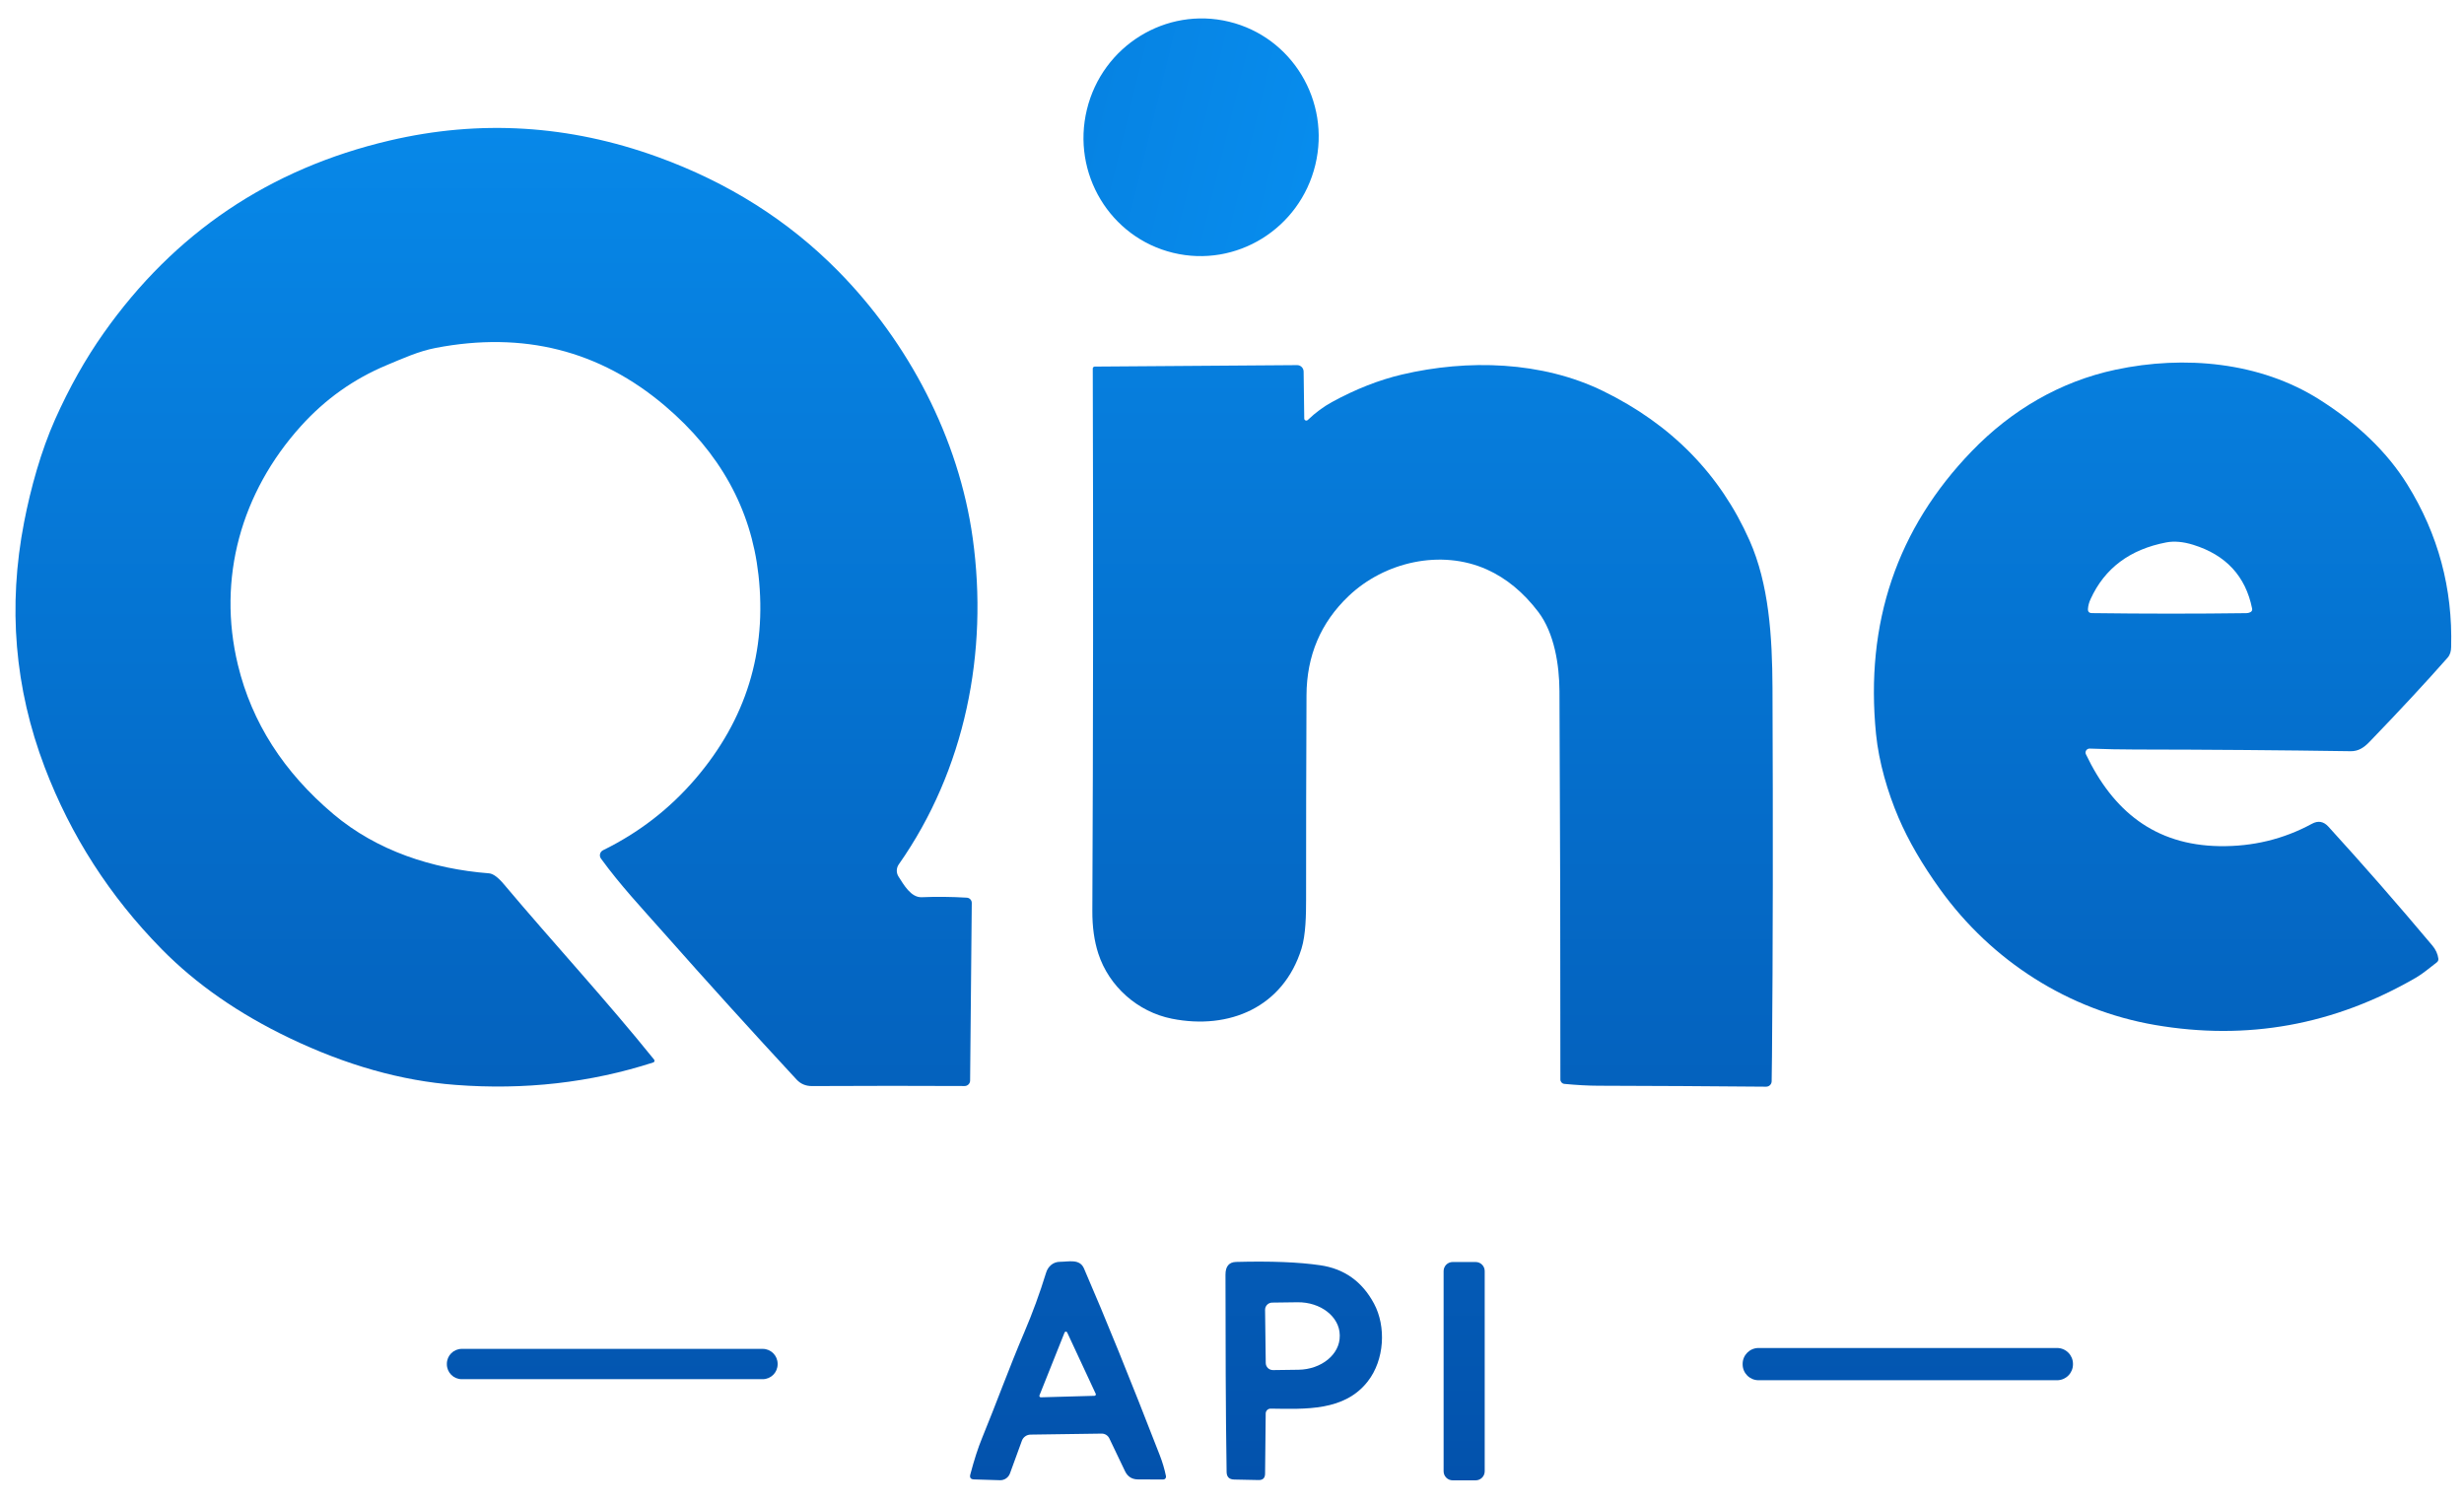
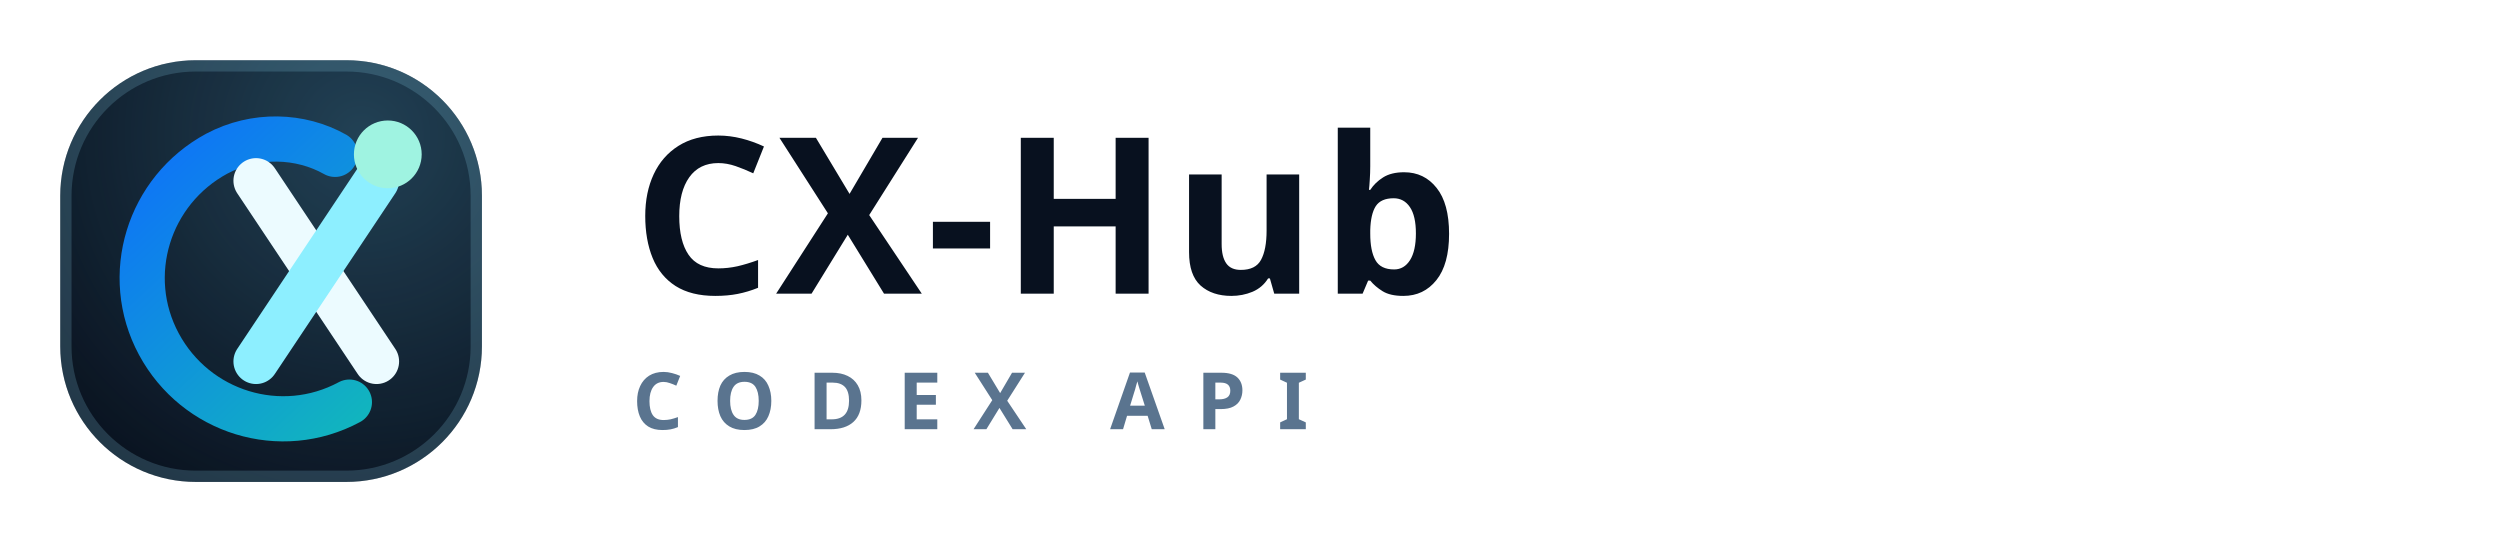
- <svg xmlns="http://www.w3.org/2000/svg" viewBox="0 0 590 360" version="1.1">
+ <svg xmlns="http://www.w3.org/2000/svg" width="332" height="72" viewBox="0 0 332 72" fill="none">
  <defs>
-     <linearGradient id="linearGradient1" x1="50%" x2="50%" y1="0%" y2="100%" gradientUnits="userSpaceOnUse">
-       <stop offset="0%" stop-color="#078DEE" />
-       <stop offset="100%" stop-color="#0351AB" />
+     <linearGradient id="cx-gradient-light" x1="18" y1="14" x2="61" y2="60" gradientUnits="userSpaceOnUse">
+       <stop offset="0" stop-color="#0D6BFF" />
+       <stop offset="1" stop-color="#12C6AF" />
    </linearGradient>
+     <radialGradient id="cx-glow-light" cx="0" cy="0" r="1" gradientUnits="userSpaceOnUse" gradientTransform="translate(48 18) rotate(124) scale(54)">
+       <stop offset="0" stop-color="#70D6FF" />
+       <stop offset="1" stop-color="#70D6FF" stop-opacity="0" />
+     </radialGradient>
  </defs>
-   <g>
-     <ellipse transform="rotate(103.6 287.6 32.87)" id="svg_1" ry="28.14" rx="28.47" cy="32.87" cx="287.6" fill="url(#linearGradient1)" />
-     <path id="svg_2" d="m232.92,128.89c3.78,27.29 -1.81,55.44 -17.71,78.09a2.62,2.62 0 0 0 -0.06,2.92c1.24,1.92 2.96,5.05 5.56,4.94q5.25,-0.22 10.79,0.11a1.26,1.26 0 0 1 1.19,1.27l-0.4,42.53a1.31,1.31 0 0 1 -1.31,1.3q-16.77,-0.09 -36.53,0.01q-2.25,0.02 -3.71,-1.56q-16.02,-17.28 -31.98,-35.32c-5.13,-5.8 -10.18,-11.16 -14.86,-17.59a1.35,1.34 -31.1 0 1 0.5,-2q12.88,-6.32 22.13,-17.12q18.18,-21.23 15.08,-48.84q-2.66,-23.7 -22.4,-40.46q-23.43,-19.9 -54.88,-13.86c-4.1,0.79 -7.83,2.5 -11.72,4.12q-11.86,4.94 -20.59,14.64c-14.25,15.81 -20.07,36.4 -15.05,57.16q4.99,20.63 22.86,35.71c10.45,8.81 23.7,13.12 37.26,14.18q1.47,0.11 3.6,2.65c11.68,13.89 24.48,27.72 35.94,41.96a0.43,0.43 0 0 1 -0.21,0.68q-22.51,7.27 -47.37,5.37q-19.4,-1.47 -39.74,-11.22q-18.27,-8.75 -30.59,-21.28q-18.66,-18.98 -28.02,-43.57q-10.8,-28.4 -4.93,-58.67c1.59,-8.17 4.03,-17 7.42,-24.61q5.08,-11.38 11.61,-20.64q25.41,-36.03 68.45,-46.13q32.42,-7.61 64.23,3.92q25.31,9.17 43.2,27.31c16.85,17.09 28.91,40.01 32.24,64z" fill="url(#linearGradient1)" />
-     <path id="svg_3" d="m499.47,180.61c6.45,13.53 16.44,21.75 31.96,22q11.94,0.19 22.17,-5.36q2.21,-1.2 3.93,0.69q12.56,13.78 24.89,28.47q1.21,1.44 1.44,3.13a0.95,0.95 0 0 1 -0.36,0.89c-1.62,1.23 -3.33,2.71 -5.03,3.69q-29.37,17.01 -62.47,11.31c-20.61,-3.55 -39.05,-15.24 -51.47,-32.51q-6.4,-8.89 -9.91,-17.08c-2.62,-6.12 -4.73,-13.3 -5.41,-20.08q-3.96,-39.88 22.94,-67.74c9.48,-9.81 21.15,-16.67 34.39,-19.49c16.54,-3.53 34.64,-1.83 48.77,7.1q13.92,8.79 21.13,20.4q11.07,17.84 10.48,38.92c-0.02,0.94 -0.21,1.81 -0.85,2.54q-7.73,8.77 -18.71,20.16c-1.28,1.32 -2.61,2.26 -4.51,2.23q-24.45,-0.37 -51.64,-0.41q-5.03,0 -10.84,-0.22a0.96,0.95 -11.7 0 0 -0.9,1.36zm1.12,-37.17q-0.55,1.19 -0.63,2.34q-0.08,1.01 0.94,1.03q19.01,0.25 36.98,0.01q0.5,0 0.94,-0.22q0.57,-0.28 0.44,-0.9q-2.34,-11.6 -14.11,-15.25q-3.59,-1.11 -6.44,-0.57q-13.07,2.5 -18.12,13.56z" fill="url(#linearGradient1)" />
-     <path id="svg_4" d="m312.3,100.22a0.5,0.49 -22.1 0 0 0.84,0.35q2.76,-2.64 5.82,-4.31q8.45,-4.62 16.71,-6.57c15.81,-3.72 33.58,-3.2 48.2,3.95q24.49,11.98 35.05,35.76c4.66,10.5 5.44,22.96 5.5,35.35q0.21,49.99 -0.12,88q-0.03,3.06 -0.08,6.16a1.32,1.32 0 0 1 -1.33,1.3q-20.22,-0.18 -40.18,-0.23q-3.64,-0.01 -8.13,-0.44a1.06,1.05 -87.3 0 1 -0.95,-1.05q0.02,-45.49 -0.22,-92.99c-0.03,-6.25 -1.21,-13.88 -5.05,-18.95q-5.33,-7.03 -12.32,-10.18c-10.99,-4.93 -24.52,-1.84 -33.13,6.37q-10.01,9.53 -10.07,23.76q-0.11,25.46 -0.1,48.98c0,3.52 -0.06,8.31 -1.1,11.68c-4.37,14.04 -17.31,19.5 -31.04,16.77c-8.22,-1.64 -15.07,-7.75 -17.62,-15.62q-1.45,-4.49 -1.42,-10.2q0.3,-64.69 0.1,-129.86a0.47,0.47 0 0 1 0.47,-0.47l48.46,-0.35a1.56,1.55 89.4 0 1 1.56,1.54l0.15,11.25z" fill="url(#linearGradient1)" />
-     <path id="svg_5" d="m265.63,344.43a2.02,2.01 76.7 0 0 -1.85,-1.15l-17.03,0.24a2.25,2.22 9.3 0 0 -2.06,1.46l-2.86,7.84a2.47,2.46 -79.1 0 1 -2.38,1.62l-6.23,-0.19q-1.19,-0.04 -0.88,-1.19q1.38,-5.23 2.81,-8.7c3.41,-8.3 6.48,-16.83 10.12,-25.35q2.96,-6.93 5.21,-14.24c0.46,-1.52 1.69,-2.64 3.37,-2.63c2.02,0 4.68,-0.78 5.7,1.58q7.68,17.74 18.16,44.75q0.96,2.46 1.48,5a0.67,0.66 84.3 0 1 -0.65,0.8l-6.05,-0.02q-2.16,-0.01 -3.1,-1.96l-3.76,-7.86zm-16.73,-10.31a0.34,0.34 0 0 0 0.32,0.47l12.85,-0.36a0.34,0.34 0 0 0 0.3,-0.48l-6.84,-14.7a0.34,0.34 0 0 0 -0.62,0.02l-6.01,15.05z" fill="url(#linearGradient1)" />
-     <rect id="svg_6" rx="2.17" height="52.28" width="9.84" y="302.19" x="345.67" fill="url(#linearGradient1)" />
-     <path id="svg_7" d="m303.07,338.46l-0.15,14.42q-0.01,1.55 -1.56,1.52l-5.84,-0.12q-1.79,-0.04 -1.81,-1.83c-0.24,-15.33 -0.25,-30.89 -0.27,-47.22q-0.01,-2.99 2.55,-3.06q12.47,-0.33 20.15,0.8q8.61,1.25 12.86,9.17c2.95,5.49 2.53,13.5 -1.5,18.65c-5.57,7.14 -14.88,6.62 -23.24,6.51a1.17,1.17 0 0 0 -1.19,1.16zm-0.15,-24.81l0.16,12.72a1.72,1.72 0 0 0 1.74,1.7l6.07,-0.08a10.01,7.98 -0.7 0 0 9.91,-8.1l0,-0.2a10.01,7.98 -0.7 0 0 -10.11,-7.86l-6.07,0.08a1.72,1.72 0 0 0 -1.7,1.74z" fill="url(#linearGradient1)" />
-     <rect id="svg_8" rx="3.58" height="7.26" width="79.2" y="322.99" x="107" fill="url(#linearGradient1)" />
-     <rect id="svg_9" rx="3.81" height="7.72" width="79.1" y="322.78" x="417.27" fill="url(#linearGradient1)" />
-   </g>
+   <rect x="8" y="8" width="56" height="56" rx="18" fill="#09121F" />
+   <rect x="8" y="8" width="56" height="56" rx="18" fill="url(#cx-glow-light)" opacity="0.24" />
+   <rect x="8.75" y="8.75" width="54.5" height="54.5" rx="17.25" stroke="#99E7FF" stroke-opacity="0.18" stroke-width="1.5" />
+   <path d="M44.5 20.5C39.9 17.9 33.9 17.7 28.8 20.4C19.7 25.3 16.2 36.6 21.1 45.7C26 54.8 37.3 58.3 46.4 53.4" stroke="url(#cx-gradient-light)" stroke-width="6" stroke-linecap="round" />
+   <path d="M34 24L50 48" stroke="#ECFBFF" stroke-width="6" stroke-linecap="round" />
+   <path d="M50 24L34 48" stroke="#8DEFFF" stroke-width="6" stroke-linecap="round" />
+   <circle cx="51.5" cy="20.5" r="4.5" fill="#9FF3E1" />
+   <text x="84" y="39" fill="#08111F" font-family="Space Grotesk, Avenir Next, Segoe UI, sans-serif" font-size="29" font-weight="700" letter-spacing="0.6">
+     CX-Hub
+   </text>
+   <text x="84" y="57" fill="#5A748F" font-family="Space Grotesk, Avenir Next, Segoe UI, sans-serif" font-size="10.5" font-weight="700" letter-spacing="4.2">
+     CODEX API
+   </text>
</svg>
